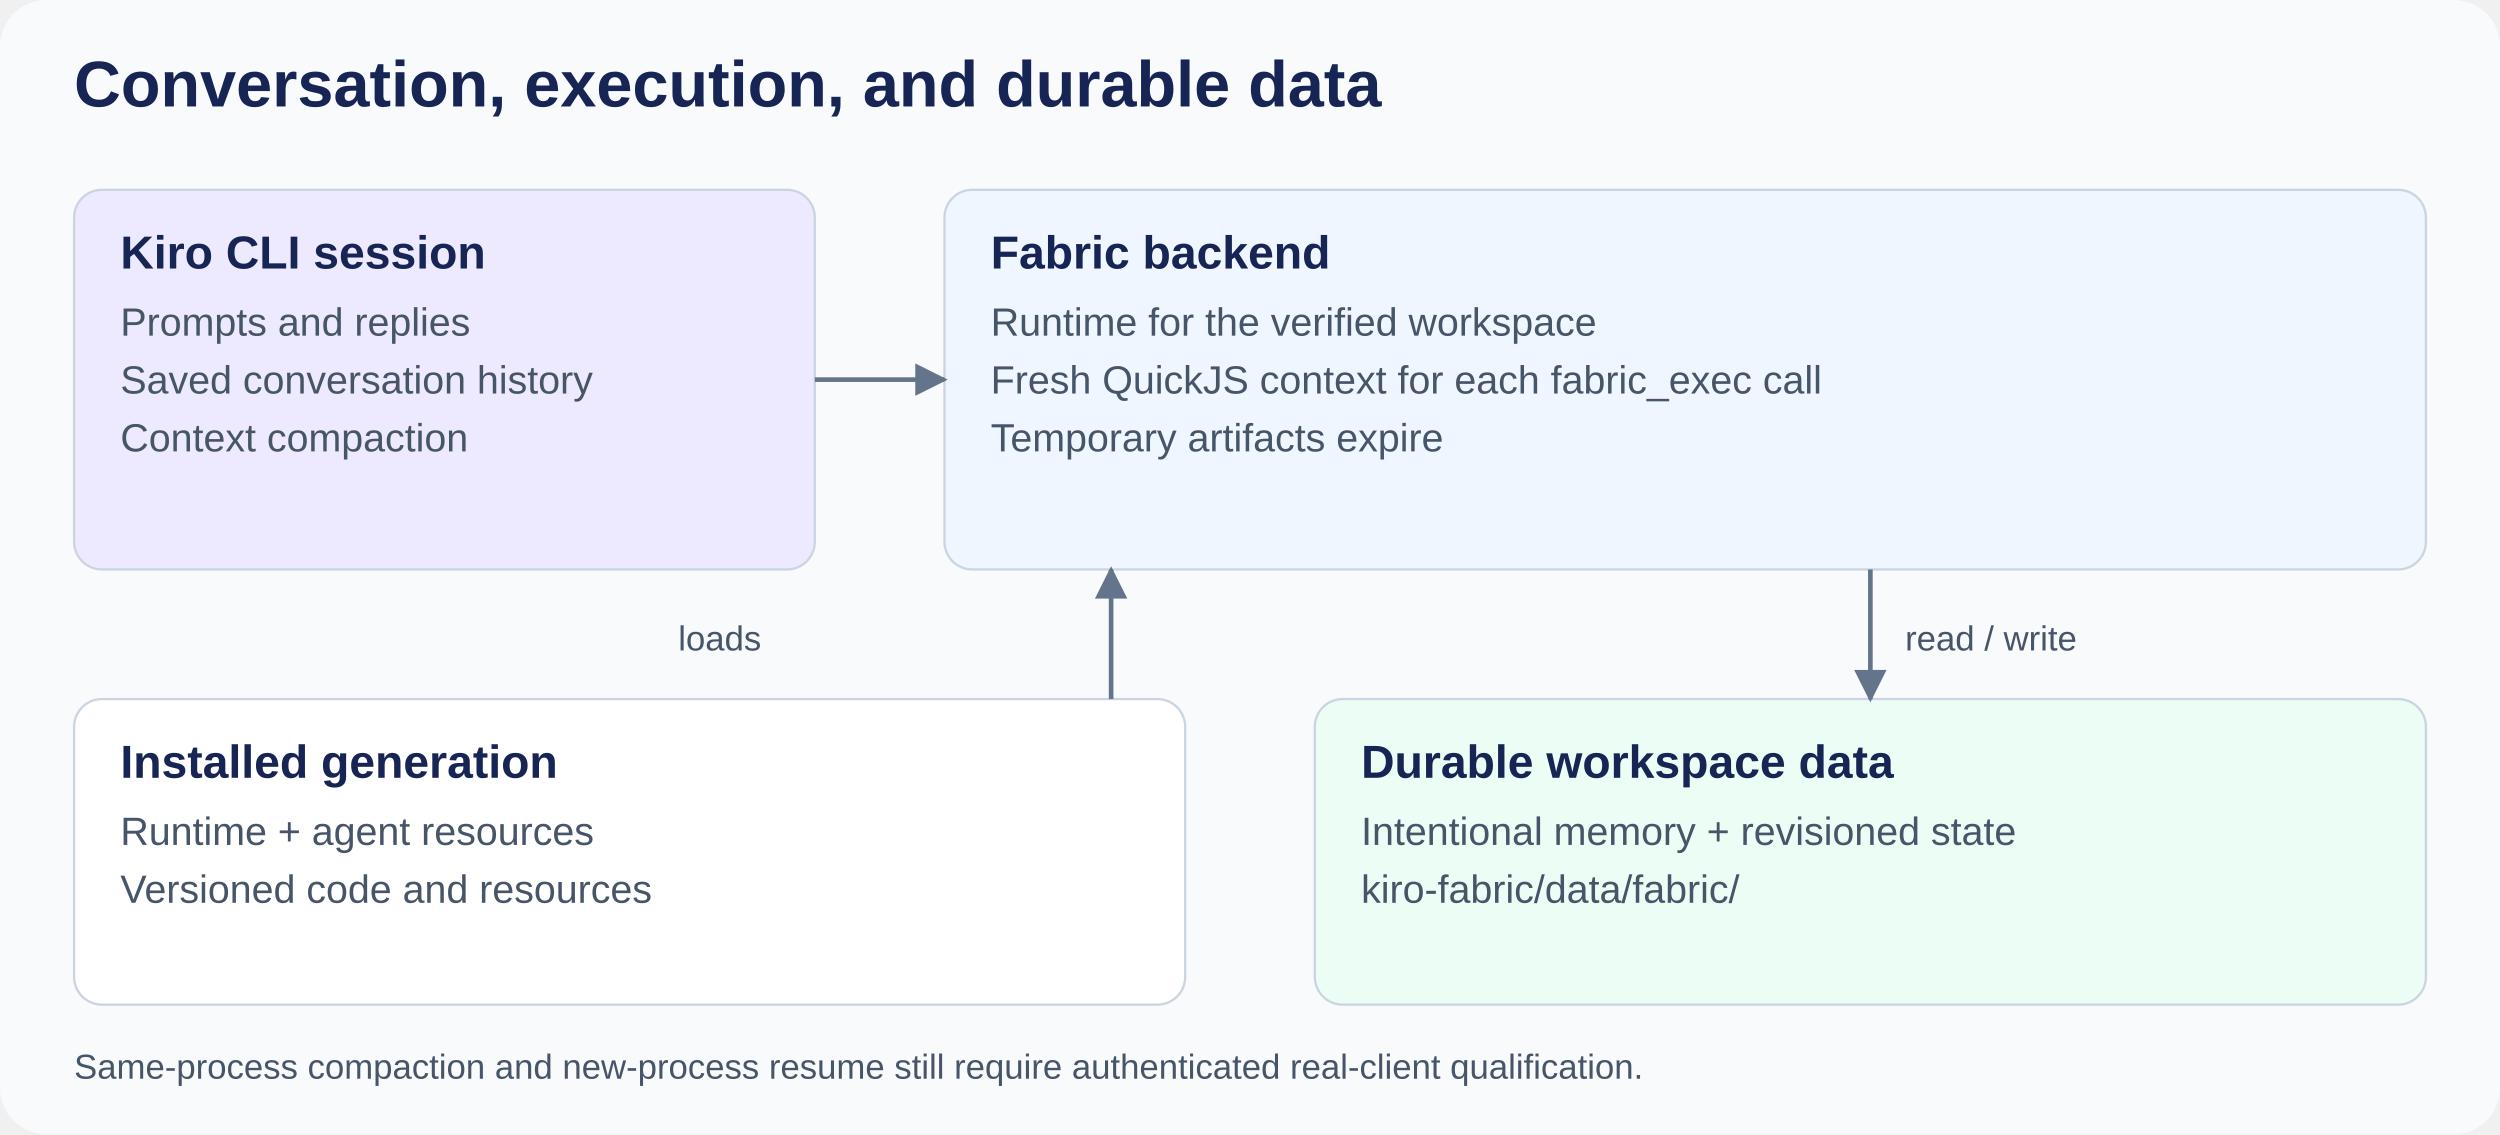
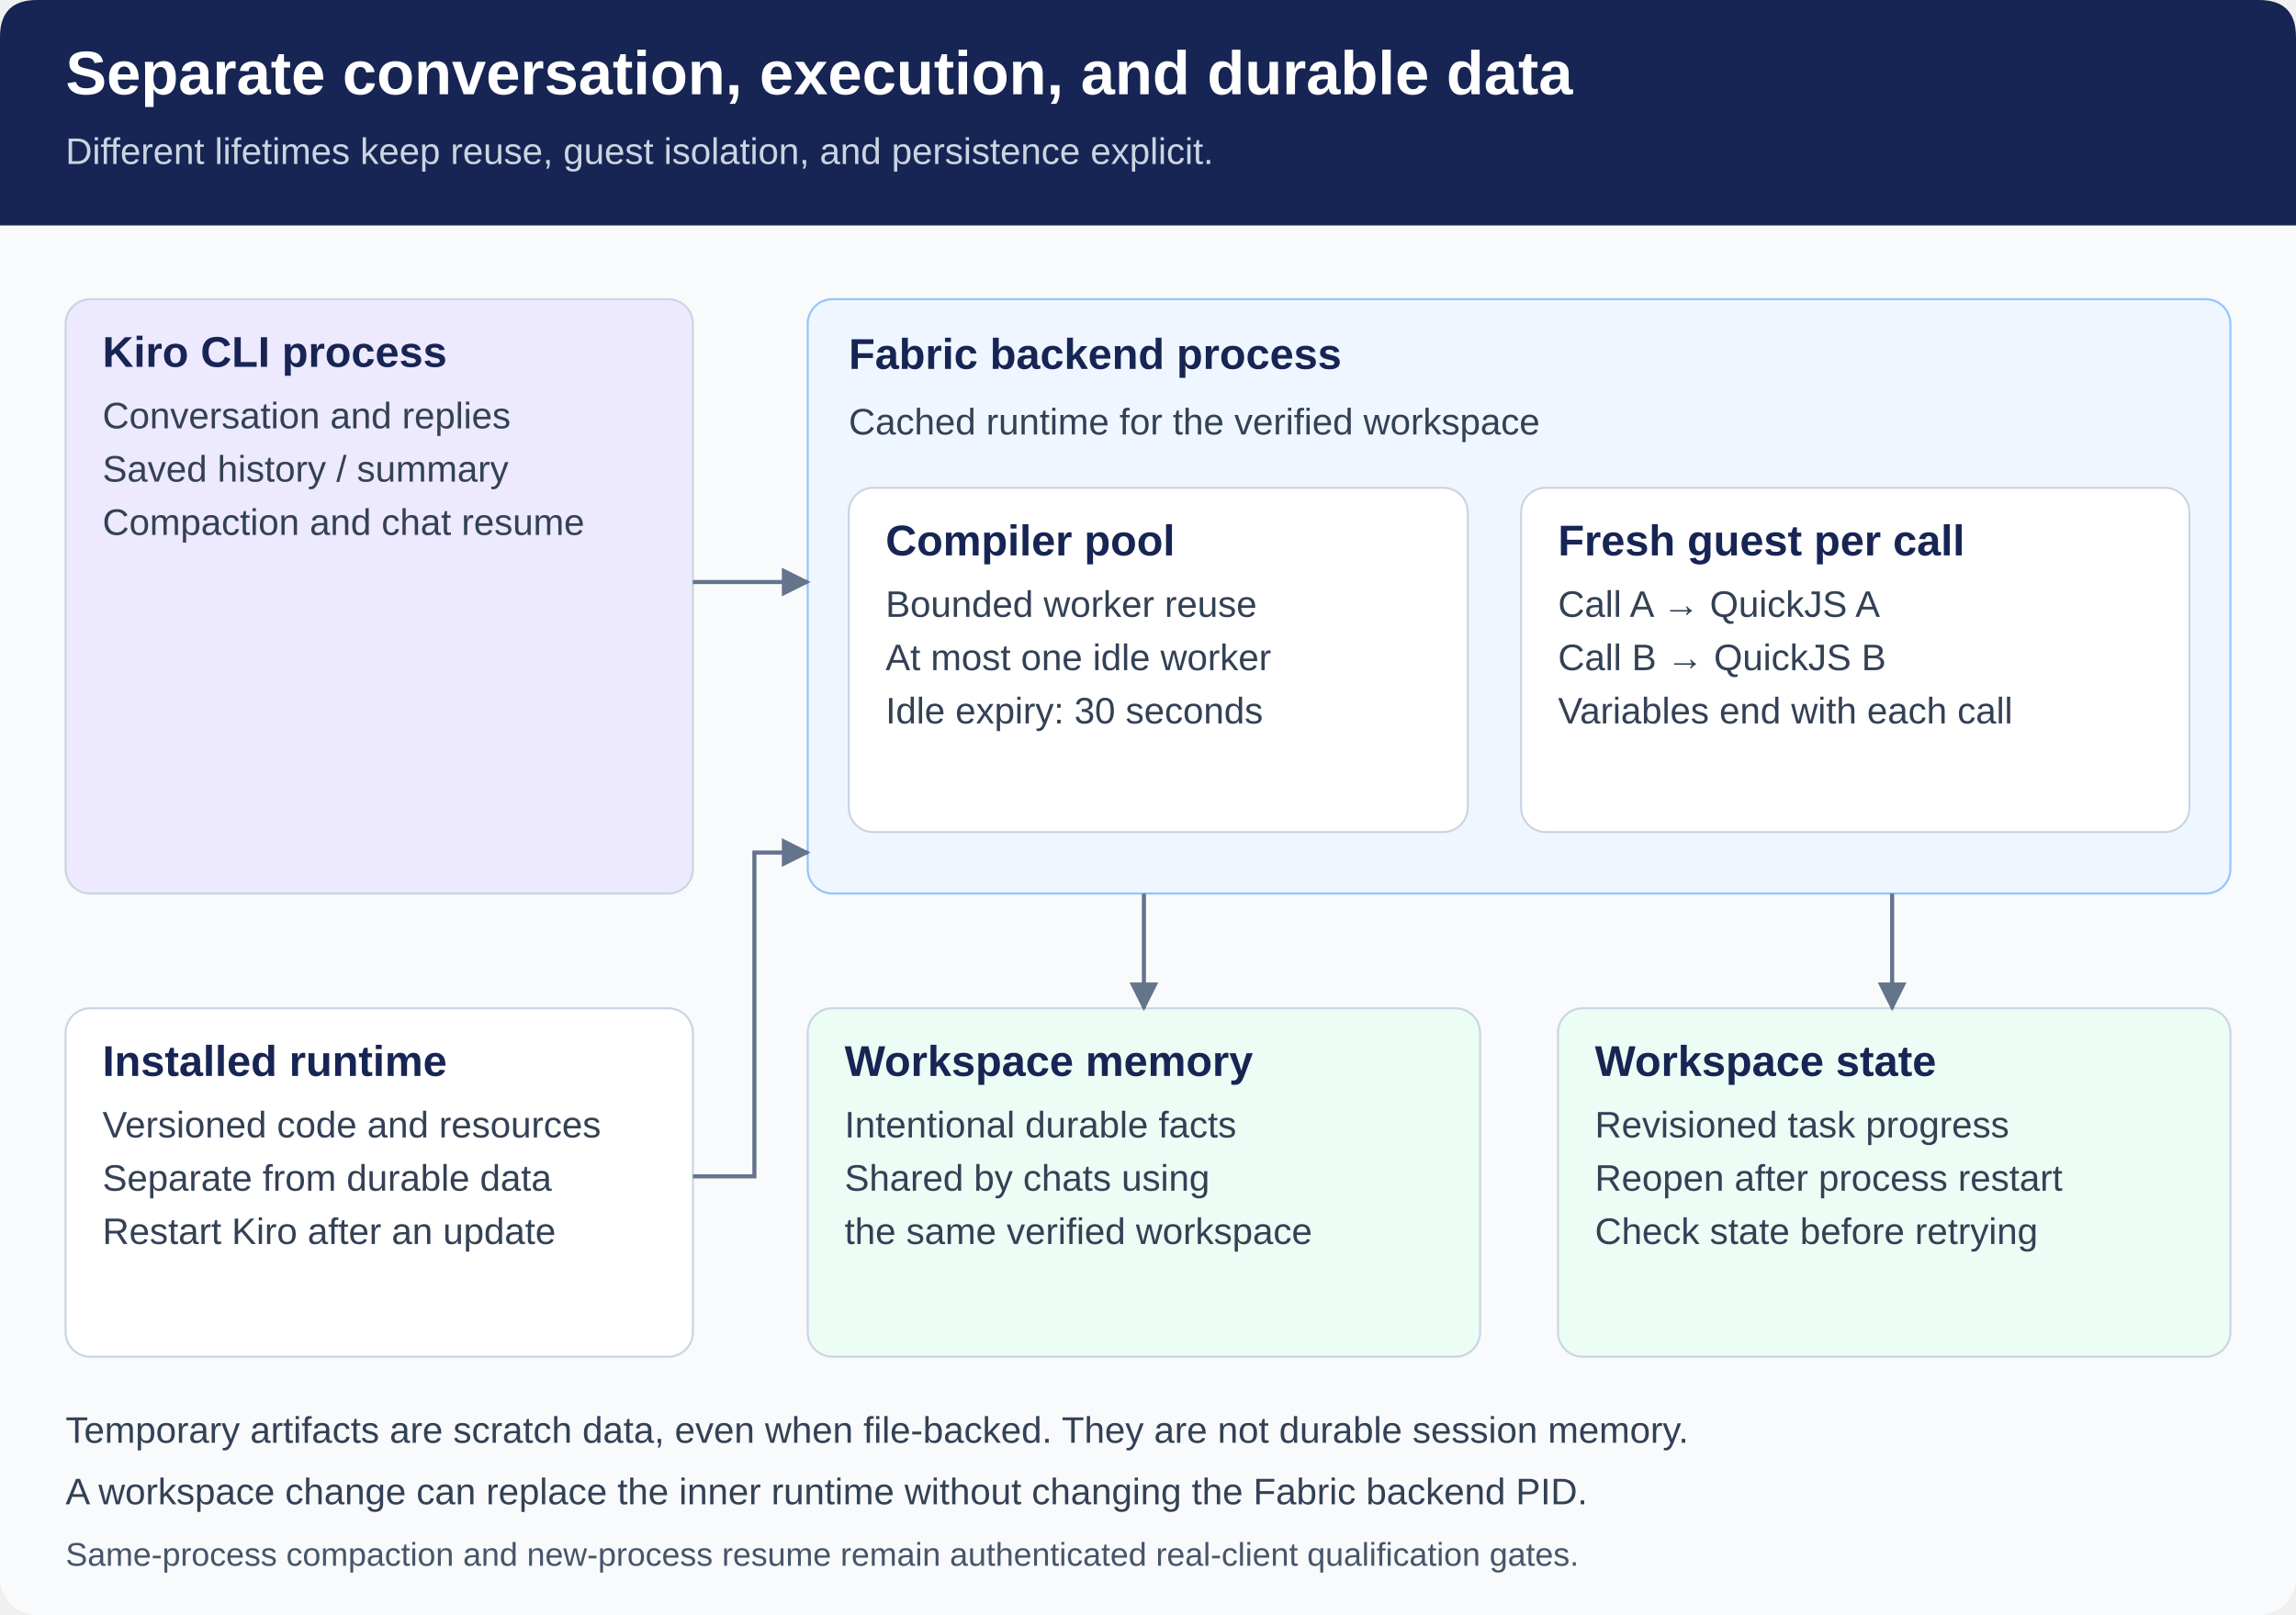
- <svg xmlns="http://www.w3.org/2000/svg" width="1080" height="490" viewBox="0 0 1080 490" role="img" aria-labelledby="title desc">
+ <svg xmlns="http://www.w3.org/2000/svg" width="1120" height="788" viewBox="0 0 1120 788" role="img" aria-labelledby="title desc">
  <defs>
    <marker id="arrow" viewBox="0 0 10 10" refX="9" refY="5" markerWidth="7" markerHeight="7" orient="auto-start-reverse">
-       <path d="M 0 0 L 10 5 L 0 10 z" fill="#64748b" />
+       <path d="M0 0 10 5 0 10Z" fill="#64748b" />
    </marker>
  </defs>
-   <style>text{font-family:Arial,Helvetica,sans-serif;fill:#172554} .title{font-size:28px;font-weight:700} .label{font-size:20px;font-weight:700} .body{font-size:17px;fill:#475569} .small{font-size:15px;fill:#475569} .mono{font-family:ui-monospace,monospace;font-size:18px} .line{fill:none;stroke:#64748b;stroke-width:2;marker-end:url(#arrow)}</style>
-   <rect width="1080" height="490" rx="20" fill="#f8fafc" />
-   <text x="32" y="46" class="title">Conversation, execution, and durable data</text>
-   <rect x="32" y="82" width="320" height="164" rx="12" fill="#ede9fe" stroke="#cbd5e1" />
-   <text x="52" y="116" class="label">Kiro CLI session</text>
-   <text x="52" y="145" class="body">Prompts and replies</text>
-   <text x="52" y="170" class="body">Saved conversation history</text>
-   <text x="52" y="195" class="body">Context compaction</text>
-   <rect x="408" y="82" width="640" height="164" rx="12" fill="#eff6ff" stroke="#cbd5e1" />
-   <text x="428" y="116" class="label">Fabric backend</text>
-   <text x="428" y="145" class="body">Runtime for the verified workspace</text>
-   <text x="428" y="170" class="body">Fresh QuickJS context for each fabric_exec call</text>
-   <text x="428" y="195" class="body">Temporary artifacts expire</text>
-   <path d="M 352 164 H 408" class="line" />
-   <rect x="32" y="302" width="480" height="132" rx="12" fill="#ffffff" stroke="#cbd5e1" />
-   <text x="52" y="336" class="label">Installed generation</text>
-   <text x="52" y="365" class="body">Runtime + agent resources</text>
-   <text x="52" y="390" class="body">Versioned code and resources</text>
-   <rect x="568" y="302" width="480" height="132" rx="12" fill="#ecfdf5" stroke="#cbd5e1" />
-   <text x="588" y="336" class="label">Durable workspace data</text>
-   <text x="588" y="365" class="body">Intentional memory + revisioned state</text>
-   <text x="588" y="390" class="body">kiro-fabric/data/fabric/</text>
-   <path d="M 480 302 V 246" class="line" />
-   <text x="293" y="281" class="small">loads</text>
-   <path d="M 808 246 V 302" class="line" />
-   <text x="823" y="281" class="small">read / write</text>
-   <text x="32" y="466" class="small">Same-process compaction and new-process resume still require authenticated real-client qualification.</text>
+   <style>
+ text{font-family:Arial,Helvetica,sans-serif;fill:#172554}
+ .title{font-size:30px;font-weight:700;fill:#ffffff}
+ .subtitle{font-size:18px;fill:#cbd5e1}
+ .label{font-size:21px;font-weight:700}
+ .body{font-size:18px;fill:#334155}
+ .small{font-size:16px;fill:#475569}
+ .eyebrow{font-size:15px;font-weight:700;letter-spacing:1.2px;fill:#475569}
+ .line{stroke:#64748b;stroke-width:2;fill:none;marker-end:url(#arrow)}
+ </style>
+   <rect width="1120" height="788" rx="18" fill="#f8fafc" />
+   <path d="M18 0H1102Q1120 0 1120 18V110H0V18Q0 0 18 0Z" fill="#172554" />
+   <text x="32" y="46" class="title">Separate conversation, execution, and durable data</text>
+   <text x="32" y="80" class="subtitle">Different lifetimes keep reuse, guest isolation, and persistence explicit.</text>
+   <g data-card="true">
+     <rect x="32" y="146" width="306" height="290" rx="12" fill="#ede9fe" stroke="#cbd5e1" />
+     <text x="50" y="179" class="label">Kiro CLI process</text>
+     <text x="50" y="209" class="body">Conversation and replies</text>
+     <text x="50" y="235" class="body">Saved history / summary</text>
+     <text x="50" y="261" class="body">Compaction and chat resume</text>
+   </g>
+   <rect x="394" y="146" width="694" height="290" rx="12" fill="#eff6ff" stroke="#93c5fd" />
+   <text x="414" y="180" class="label">Fabric backend process</text>
+   <text x="414" y="212" class="body">Cached runtime for the verified workspace</text>
+   <g data-card="true">
+     <rect x="414" y="238" width="302" height="168" rx="12" fill="#ffffff" stroke="#cbd5e1" />
+     <text x="432" y="271" class="label">Compiler pool</text>
+     <text x="432" y="301" class="body">Bounded worker reuse</text>
+     <text x="432" y="327" class="body">At most one idle worker</text>
+     <text x="432" y="353" class="body">Idle expiry: 30 seconds</text>
+   </g>
+   <g data-card="true">
+     <rect x="742" y="238" width="326" height="168" rx="12" fill="#ffffff" stroke="#cbd5e1" />
+     <text x="760" y="271" class="label">Fresh guest per call</text>
+     <text x="760" y="301" class="body">Call A → QuickJS A</text>
+     <text x="760" y="327" class="body">Call B → QuickJS B</text>
+     <text x="760" y="353" class="body">Variables end with each call</text>
+   </g>
+   <path d="M338 284H394" class="line" />
+   <g data-card="true">
+     <rect x="32" y="492" width="306" height="170" rx="12" fill="#ffffff" stroke="#cbd5e1" />
+     <text x="50" y="525" class="label">Installed runtime</text>
+     <text x="50" y="555" class="body">Versioned code and resources</text>
+     <text x="50" y="581" class="body">Separate from durable data</text>
+     <text x="50" y="607" class="body">Restart Kiro after an update</text>
+   </g>
+   <g data-card="true">
+     <rect x="394" y="492" width="328" height="170" rx="12" fill="#ecfdf5" stroke="#cbd5e1" />
+     <text x="412" y="525" class="label">Workspace memory</text>
+     <text x="412" y="555" class="body">Intentional durable facts</text>
+     <text x="412" y="581" class="body">Shared by chats using</text>
+     <text x="412" y="607" class="body">the same verified workspace</text>
+   </g>
+   <g data-card="true">
+     <rect x="760" y="492" width="328" height="170" rx="12" fill="#ecfdf5" stroke="#cbd5e1" />
+     <text x="778" y="525" class="label">Workspace state</text>
+     <text x="778" y="555" class="body">Revisioned task progress</text>
+     <text x="778" y="581" class="body">Reopen after process restart</text>
+     <text x="778" y="607" class="body">Check state before retrying</text>
+   </g>
+   <path d="M338 574H368V416H394" class="line" />
+   <path d="M558 436V492" class="line" />
+   <path d="M923 436V492" class="line" />
+   <text x="32" y="704" class="body">Temporary artifacts are scratch data, even when file-backed. They are not durable session memory.</text>
+   <text x="32" y="734" class="body">A workspace change can replace the inner runtime without changing the Fabric backend PID.</text>
+   <text x="32" y="764" class="small">Same-process compaction and new-process resume remain authenticated real-client qualification gates.</text>
</svg>
